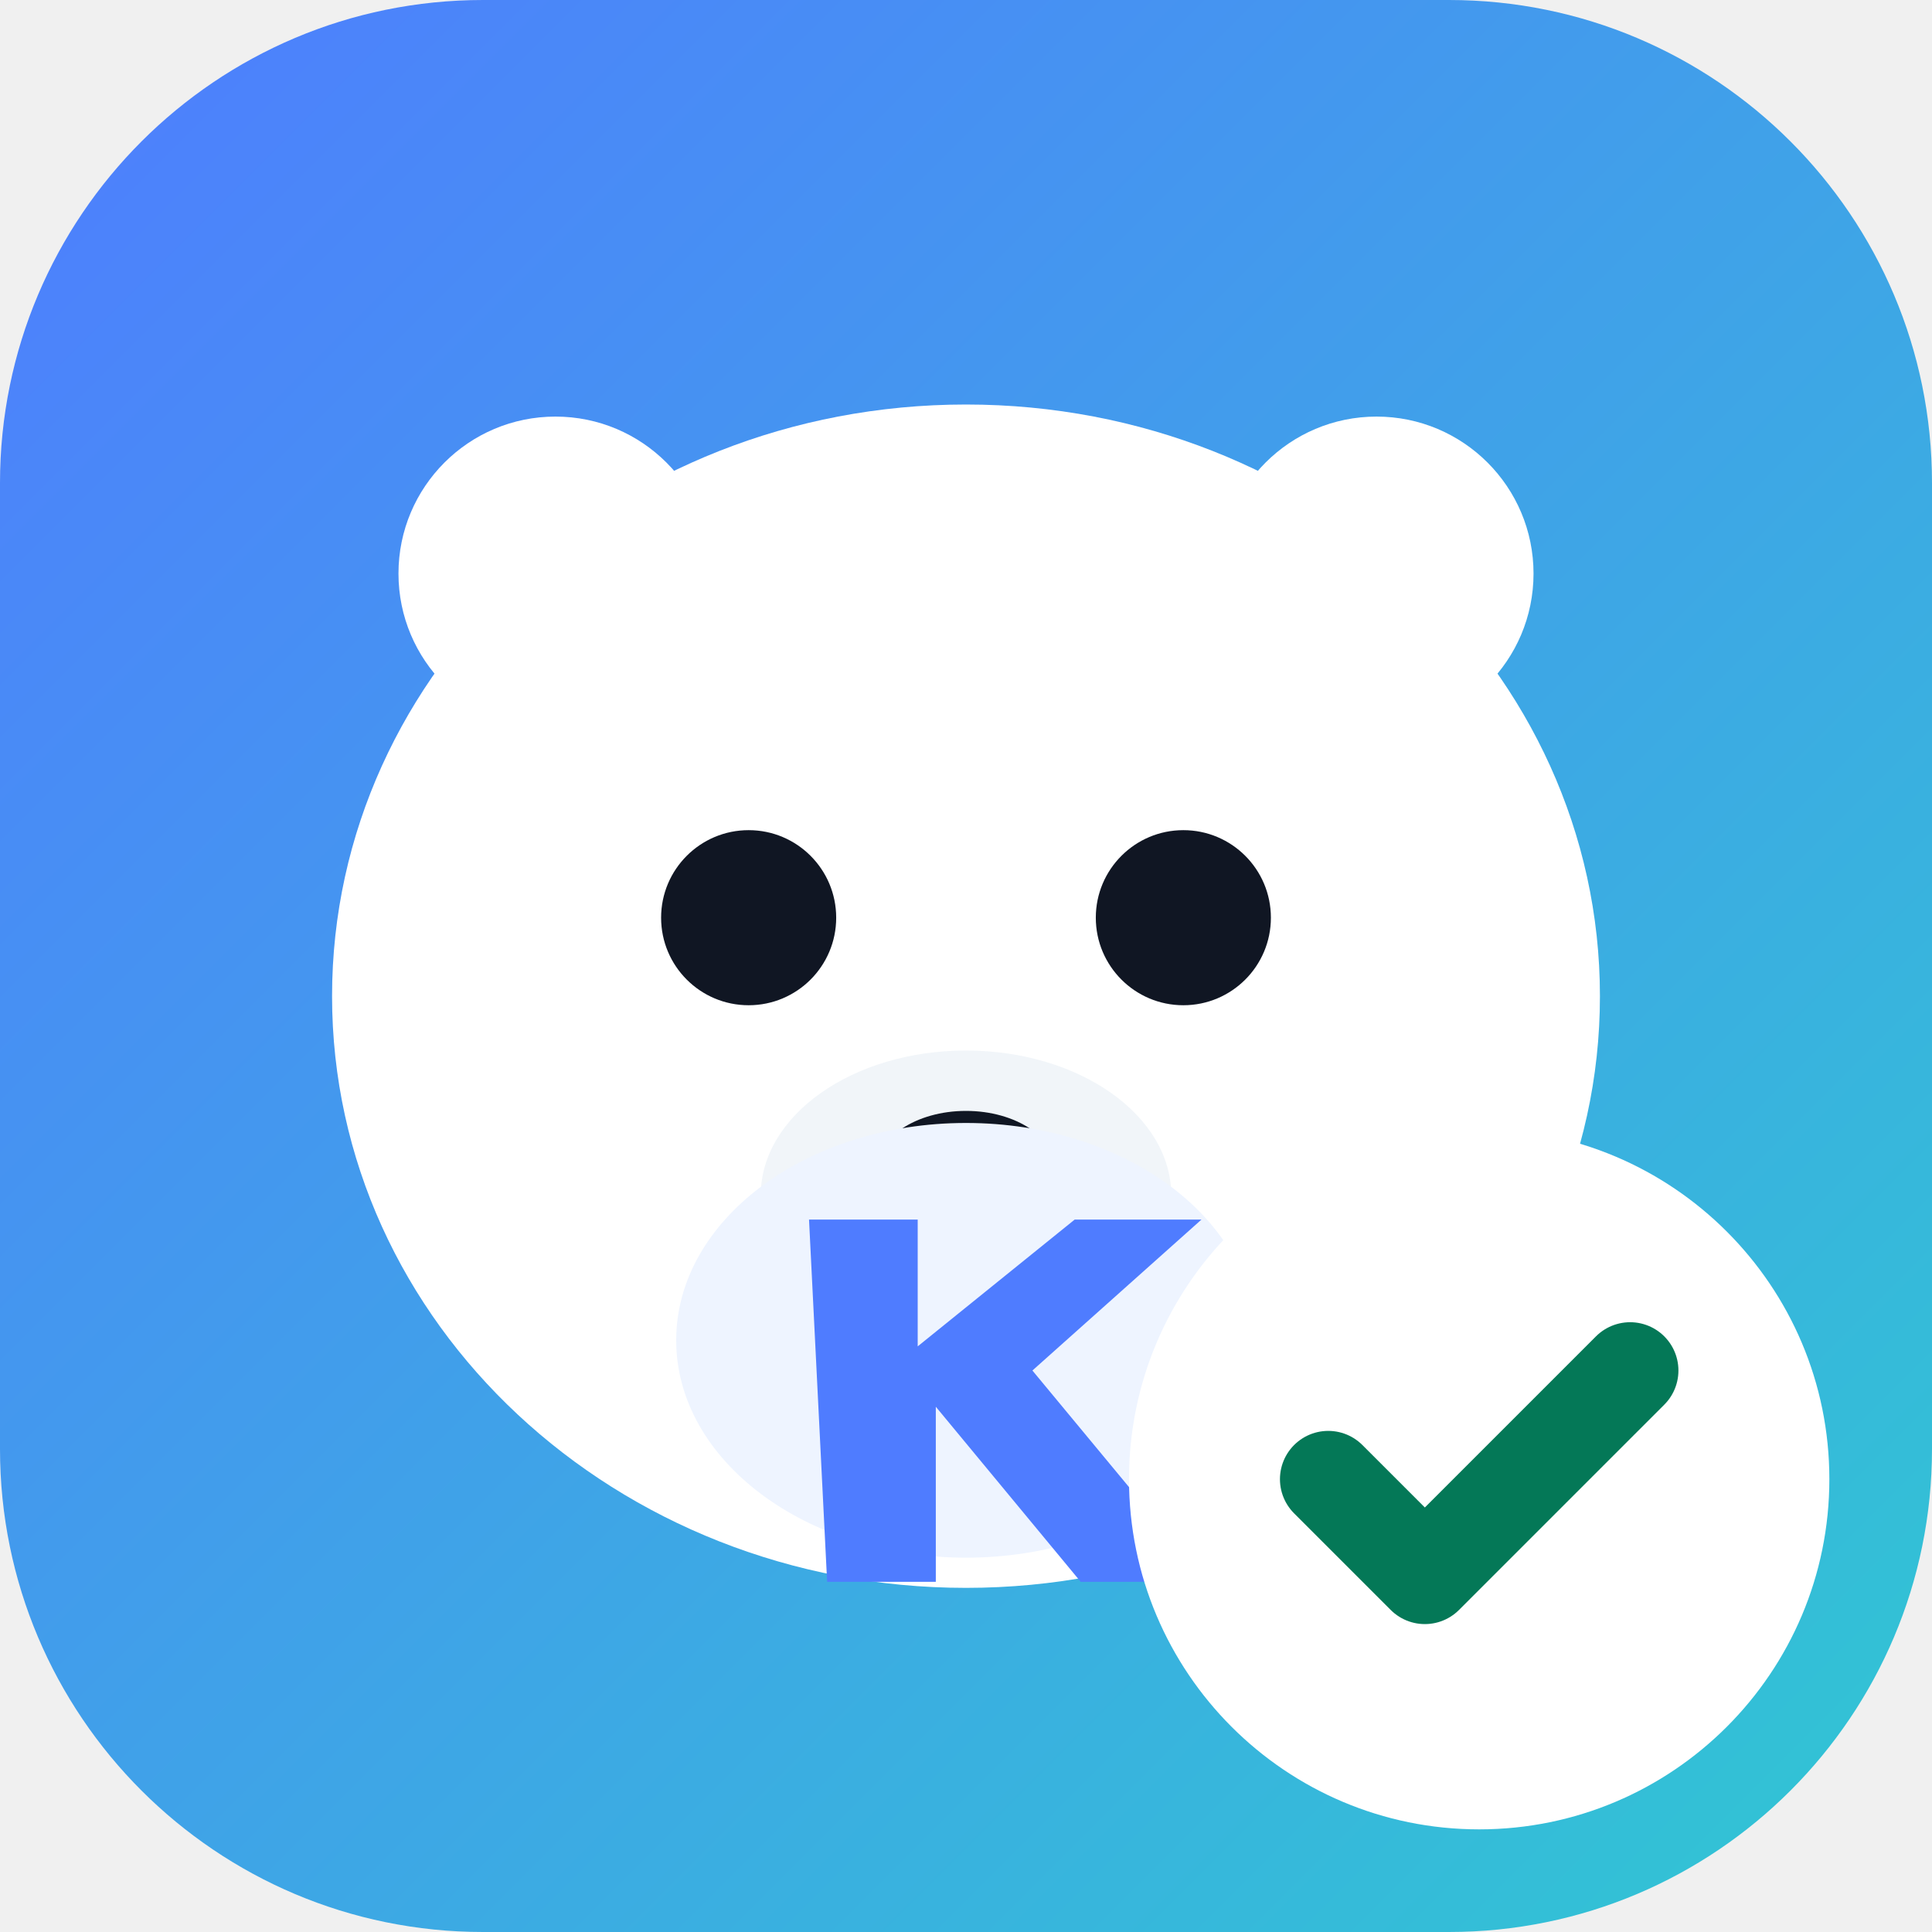
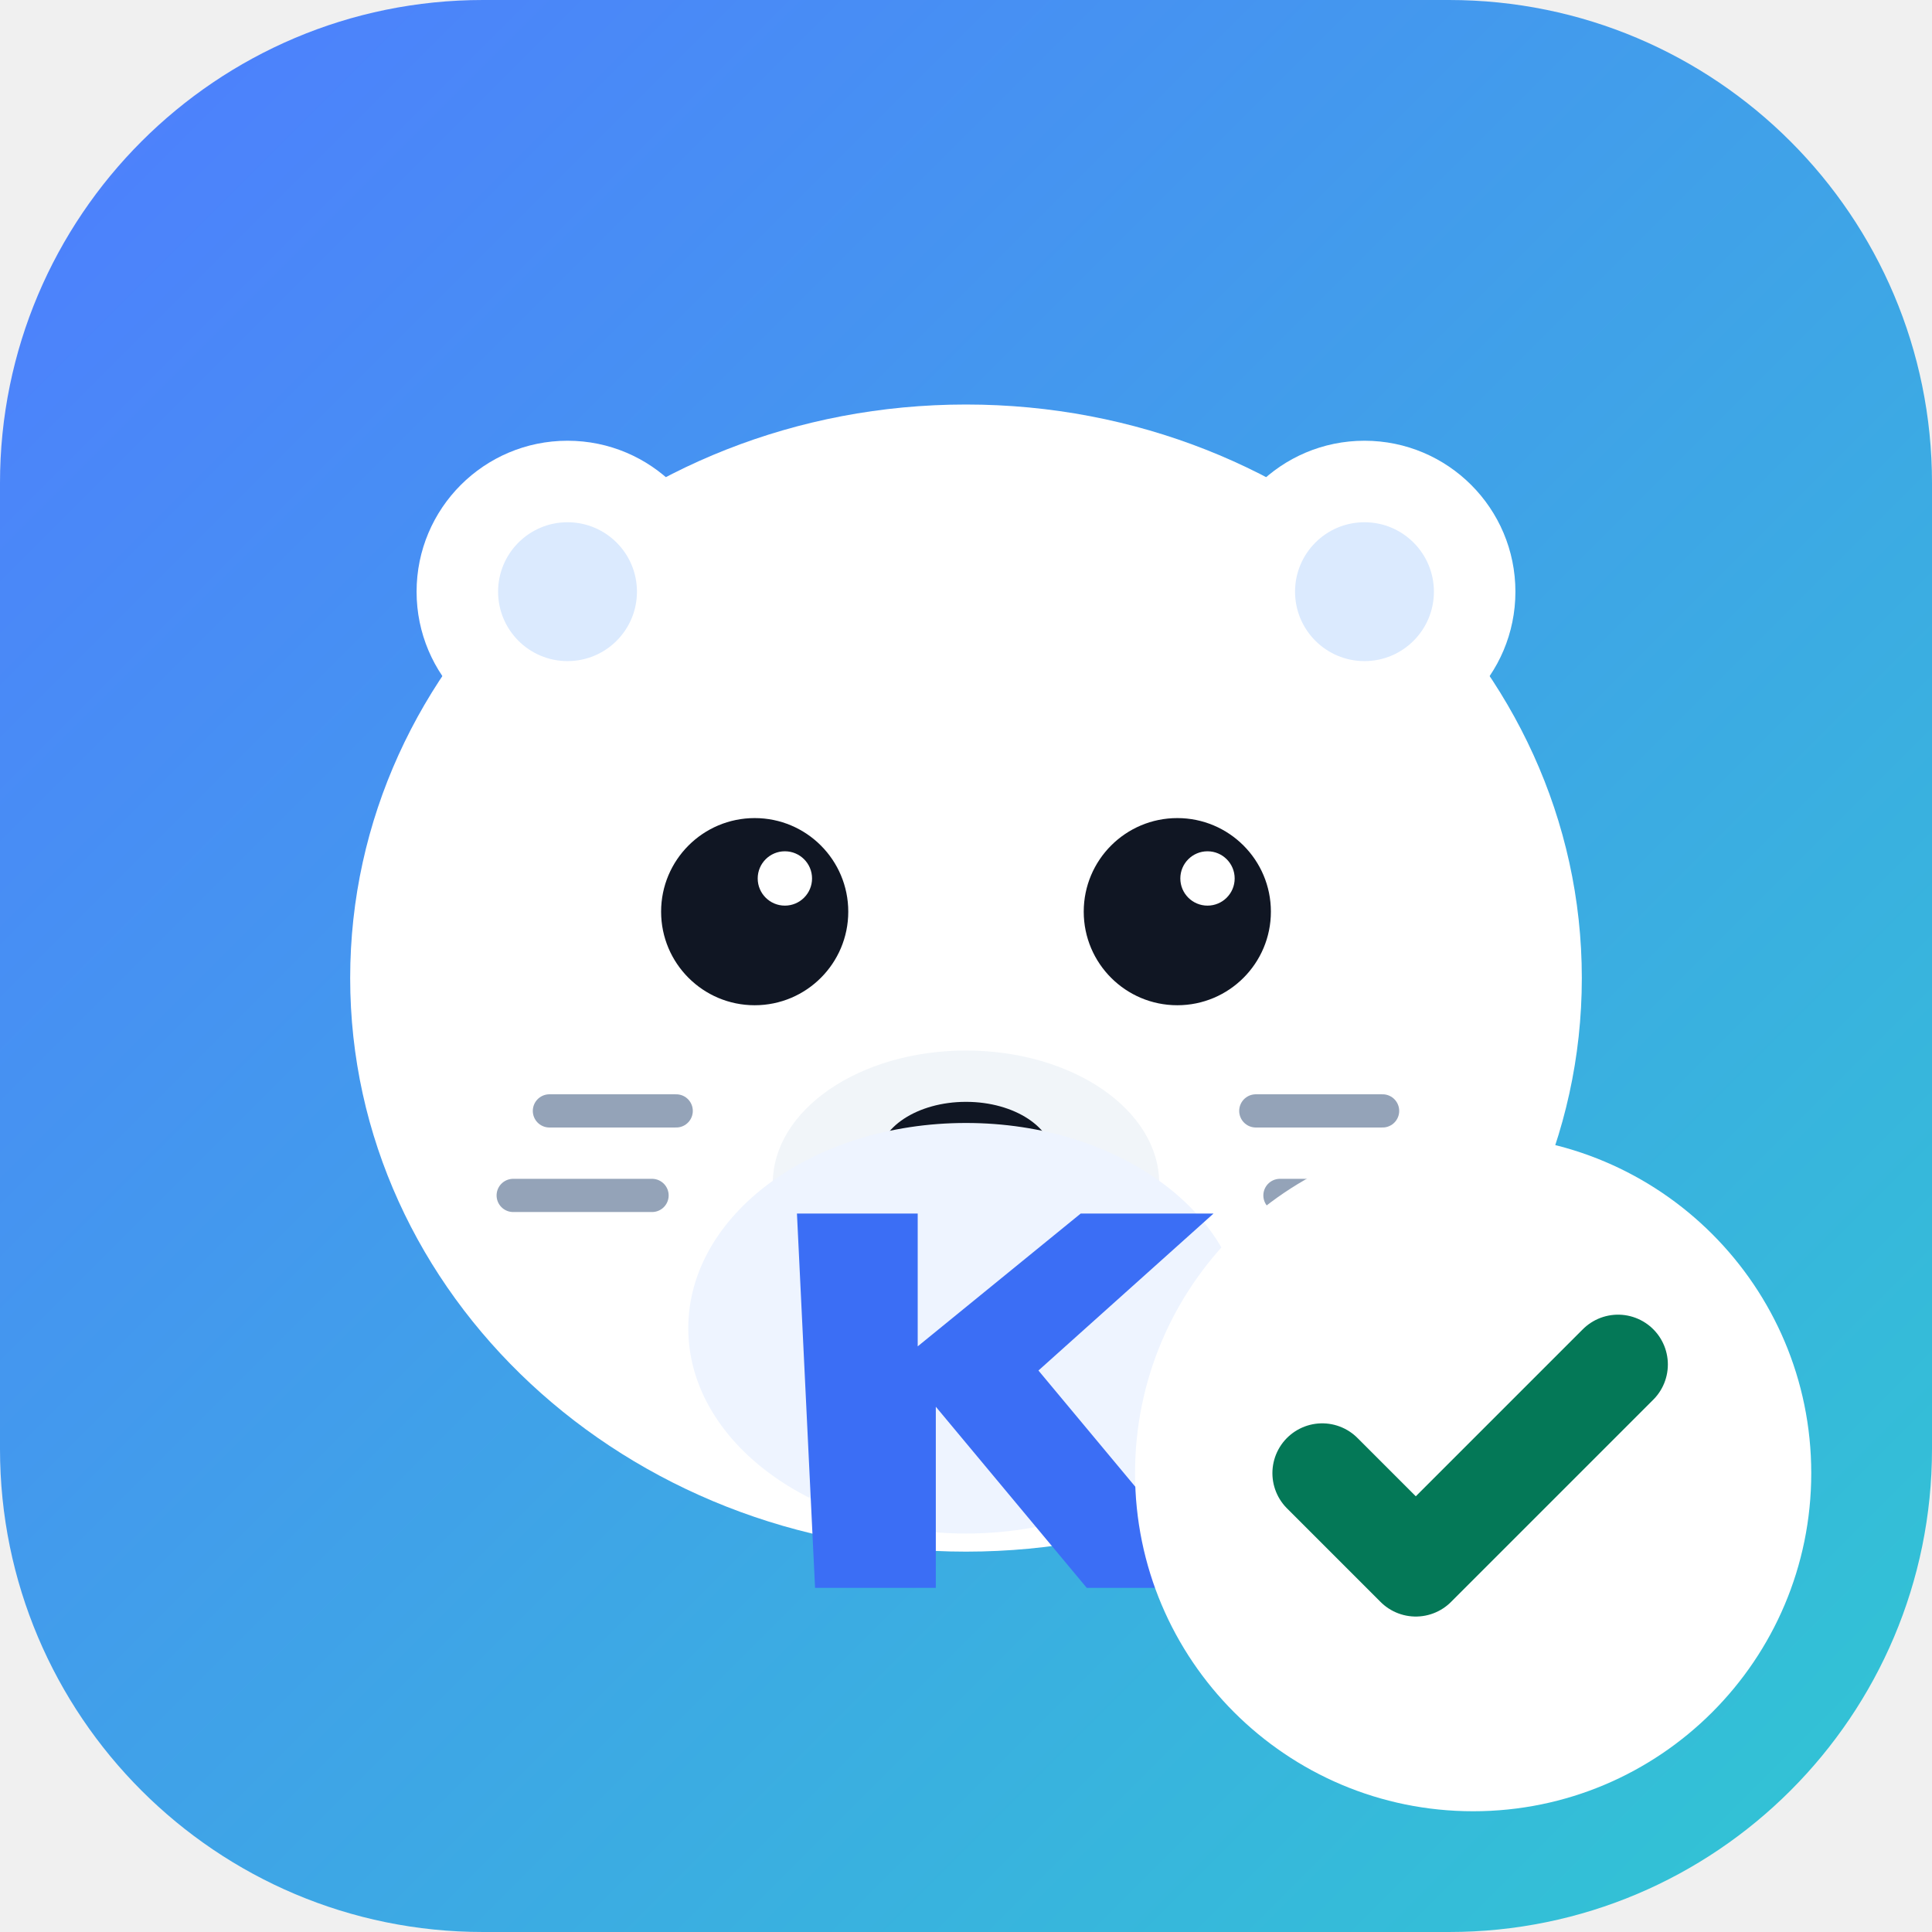
<svg xmlns="http://www.w3.org/2000/svg" width="32" height="32" viewBox="0 0 32 32">
  <defs>
    <linearGradient id="koda-icon-gradient" x1="0" y1="0" x2="1" y2="1">
      <stop offset="0%" stop-color="#4f7cff" />
      <stop offset="100%" stop-color="#30c7d2" />
    </linearGradient>
  </defs>
  <rect width="32" height="32" rx="8" fill="url(#koda-icon-gradient)" />
-   <ellipse cx="16" cy="16.5" rx="10.5" ry="9.8" fill="#fff" />
-   <circle cx="9.2" cy="9.5" r="2.6" fill="#fff" />
-   <circle cx="22.8" cy="9.5" r="2.6" fill="#fff" />
-   <circle cx="12.4" cy="15.2" r="1.45" fill="#101623" />
-   <circle cx="19.6" cy="15.2" r="1.45" fill="#101623" />
-   <ellipse cx="16" cy="19.8" rx="3.4" ry="2.4" fill="#f1f5f9" />
-   <ellipse cx="16" cy="19.4" rx="1.5" ry="1" fill="#101623" />
-   <ellipse cx="16" cy="22.2" rx="4.8" ry="3.6" fill="#eef4ff" />
-   <path d="M13.4 20.2h1.8v2.1l2.6-2.1h2.1l-2.8 2.5 2.9 3.5h-2.1l-2.4-2.9v2.9h-1.8z" fill="#4f7cff" />
-   <circle cx="24.5" cy="24.5" r="5.8" fill="#fff" />
-   <path d="M22 24.5l1.6 1.6 3.4-3.4" stroke="#047857" stroke-width="1.6" fill="none" stroke-linecap="round" stroke-linejoin="round" />
+   <ellipse cx="16" cy="16.2" rx="10.2" ry="9.5" fill="#fff" />
+   <circle cx="9.4" cy="9.8" r="2.5" fill="#fff" />
+   <circle cx="22.6" cy="9.8" r="2.5" fill="#fff" />
+   <circle cx="9.4" cy="9.8" r="1.15" fill="#dbeafe" />
+   <circle cx="22.6" cy="9.8" r="1.15" fill="#dbeafe" />
+   <circle cx="12.5" cy="15.1" r="1.55" fill="#101623" />
+   <circle cx="19.5" cy="15.1" r="1.55" fill="#101623" />
+   <circle cx="13" cy="14.55" r="0.45" fill="#fff" />
+   <circle cx="20" cy="14.55" r="0.45" fill="#fff" />
+   <ellipse cx="16" cy="19.6" rx="3.2" ry="2.2" fill="#f1f5f9" />
+   <ellipse cx="16" cy="19.2" rx="1.45" ry="0.95" fill="#101623" />
+   <path d="M11.2 18.4h-2.1M20.8 18.4h2.1M10.8 19.8h-2.3M21.2 19.8h2.3" stroke="#94a3b8" stroke-width="0.55" stroke-linecap="round" />
+   <ellipse cx="16" cy="22" rx="4.6" ry="3.4" fill="#eef4ff" />
+   <path d="M13.2 20.1h2v2.2l2.7-2.2h2.2l-2.9 2.6 3 3.6h-2.2l-2.5-3v3h-2z" fill="#3b6ef5" />
+   <circle cx="24.4" cy="24.4" r="5.6" fill="#fff" />
+   <path d="M21.9 24.4l1.55 1.55 3.35-3.35" stroke="#047857" stroke-width="1.65" fill="none" stroke-linecap="round" stroke-linejoin="round" />
</svg>
